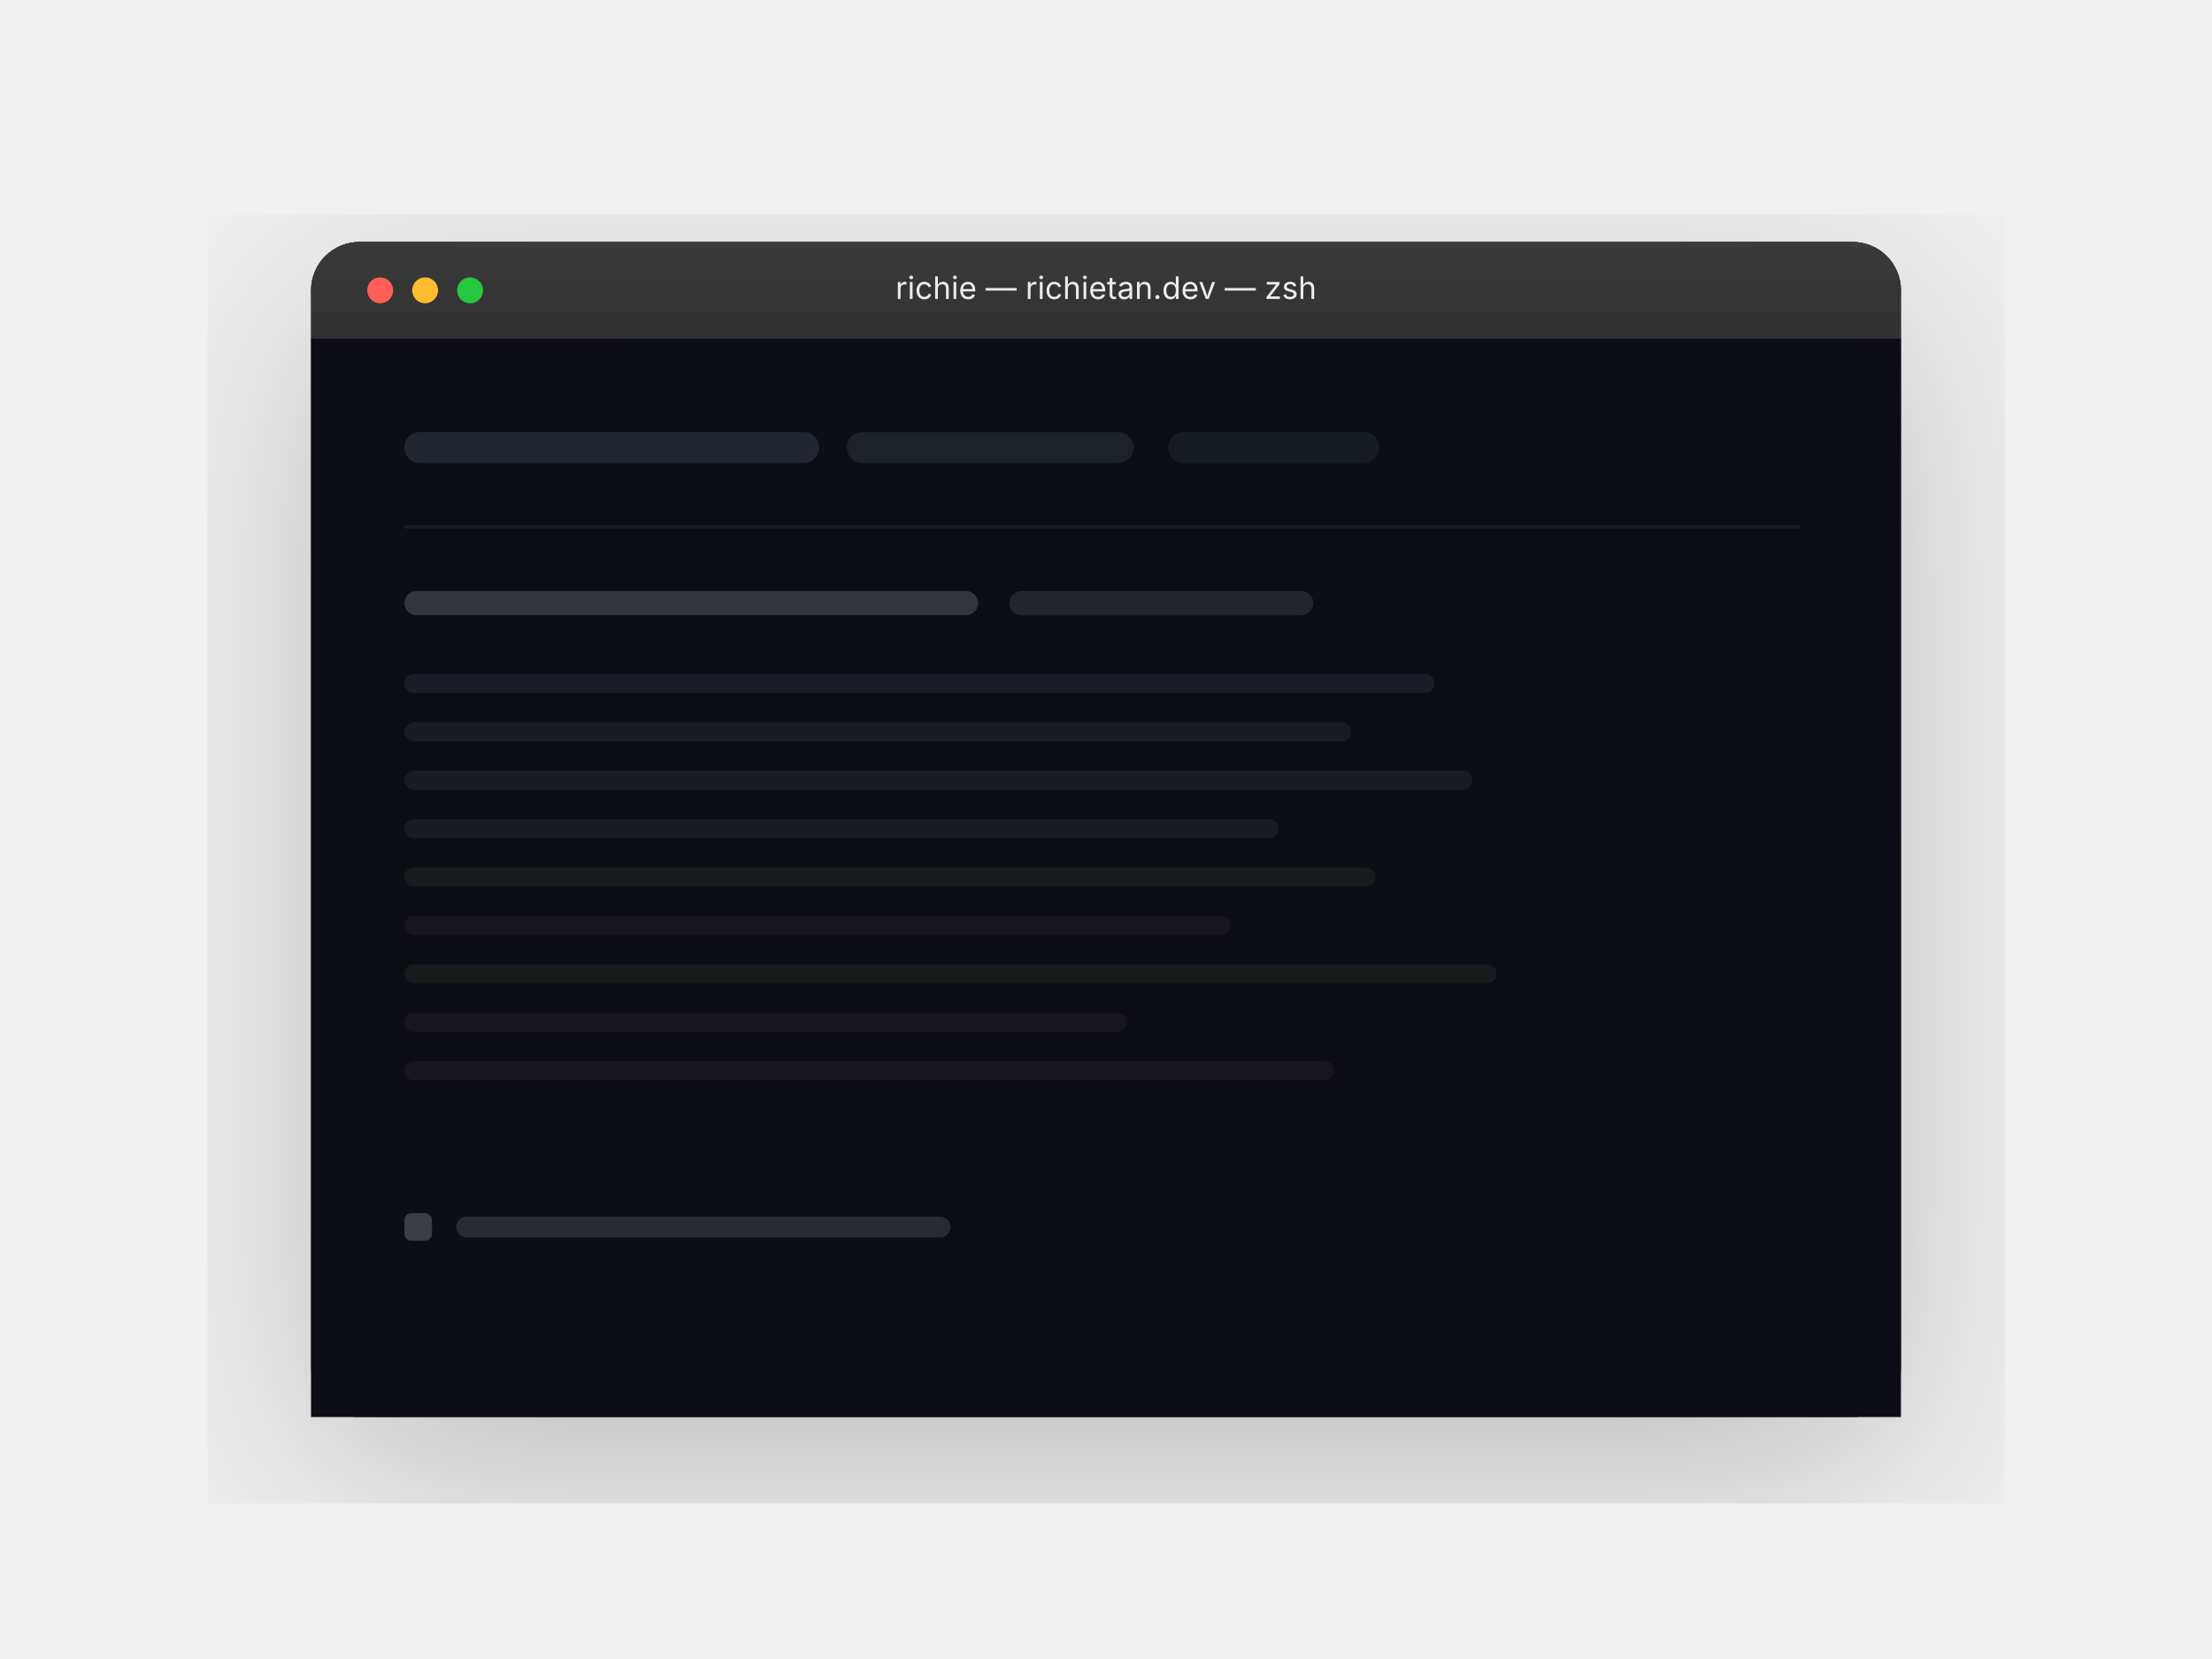
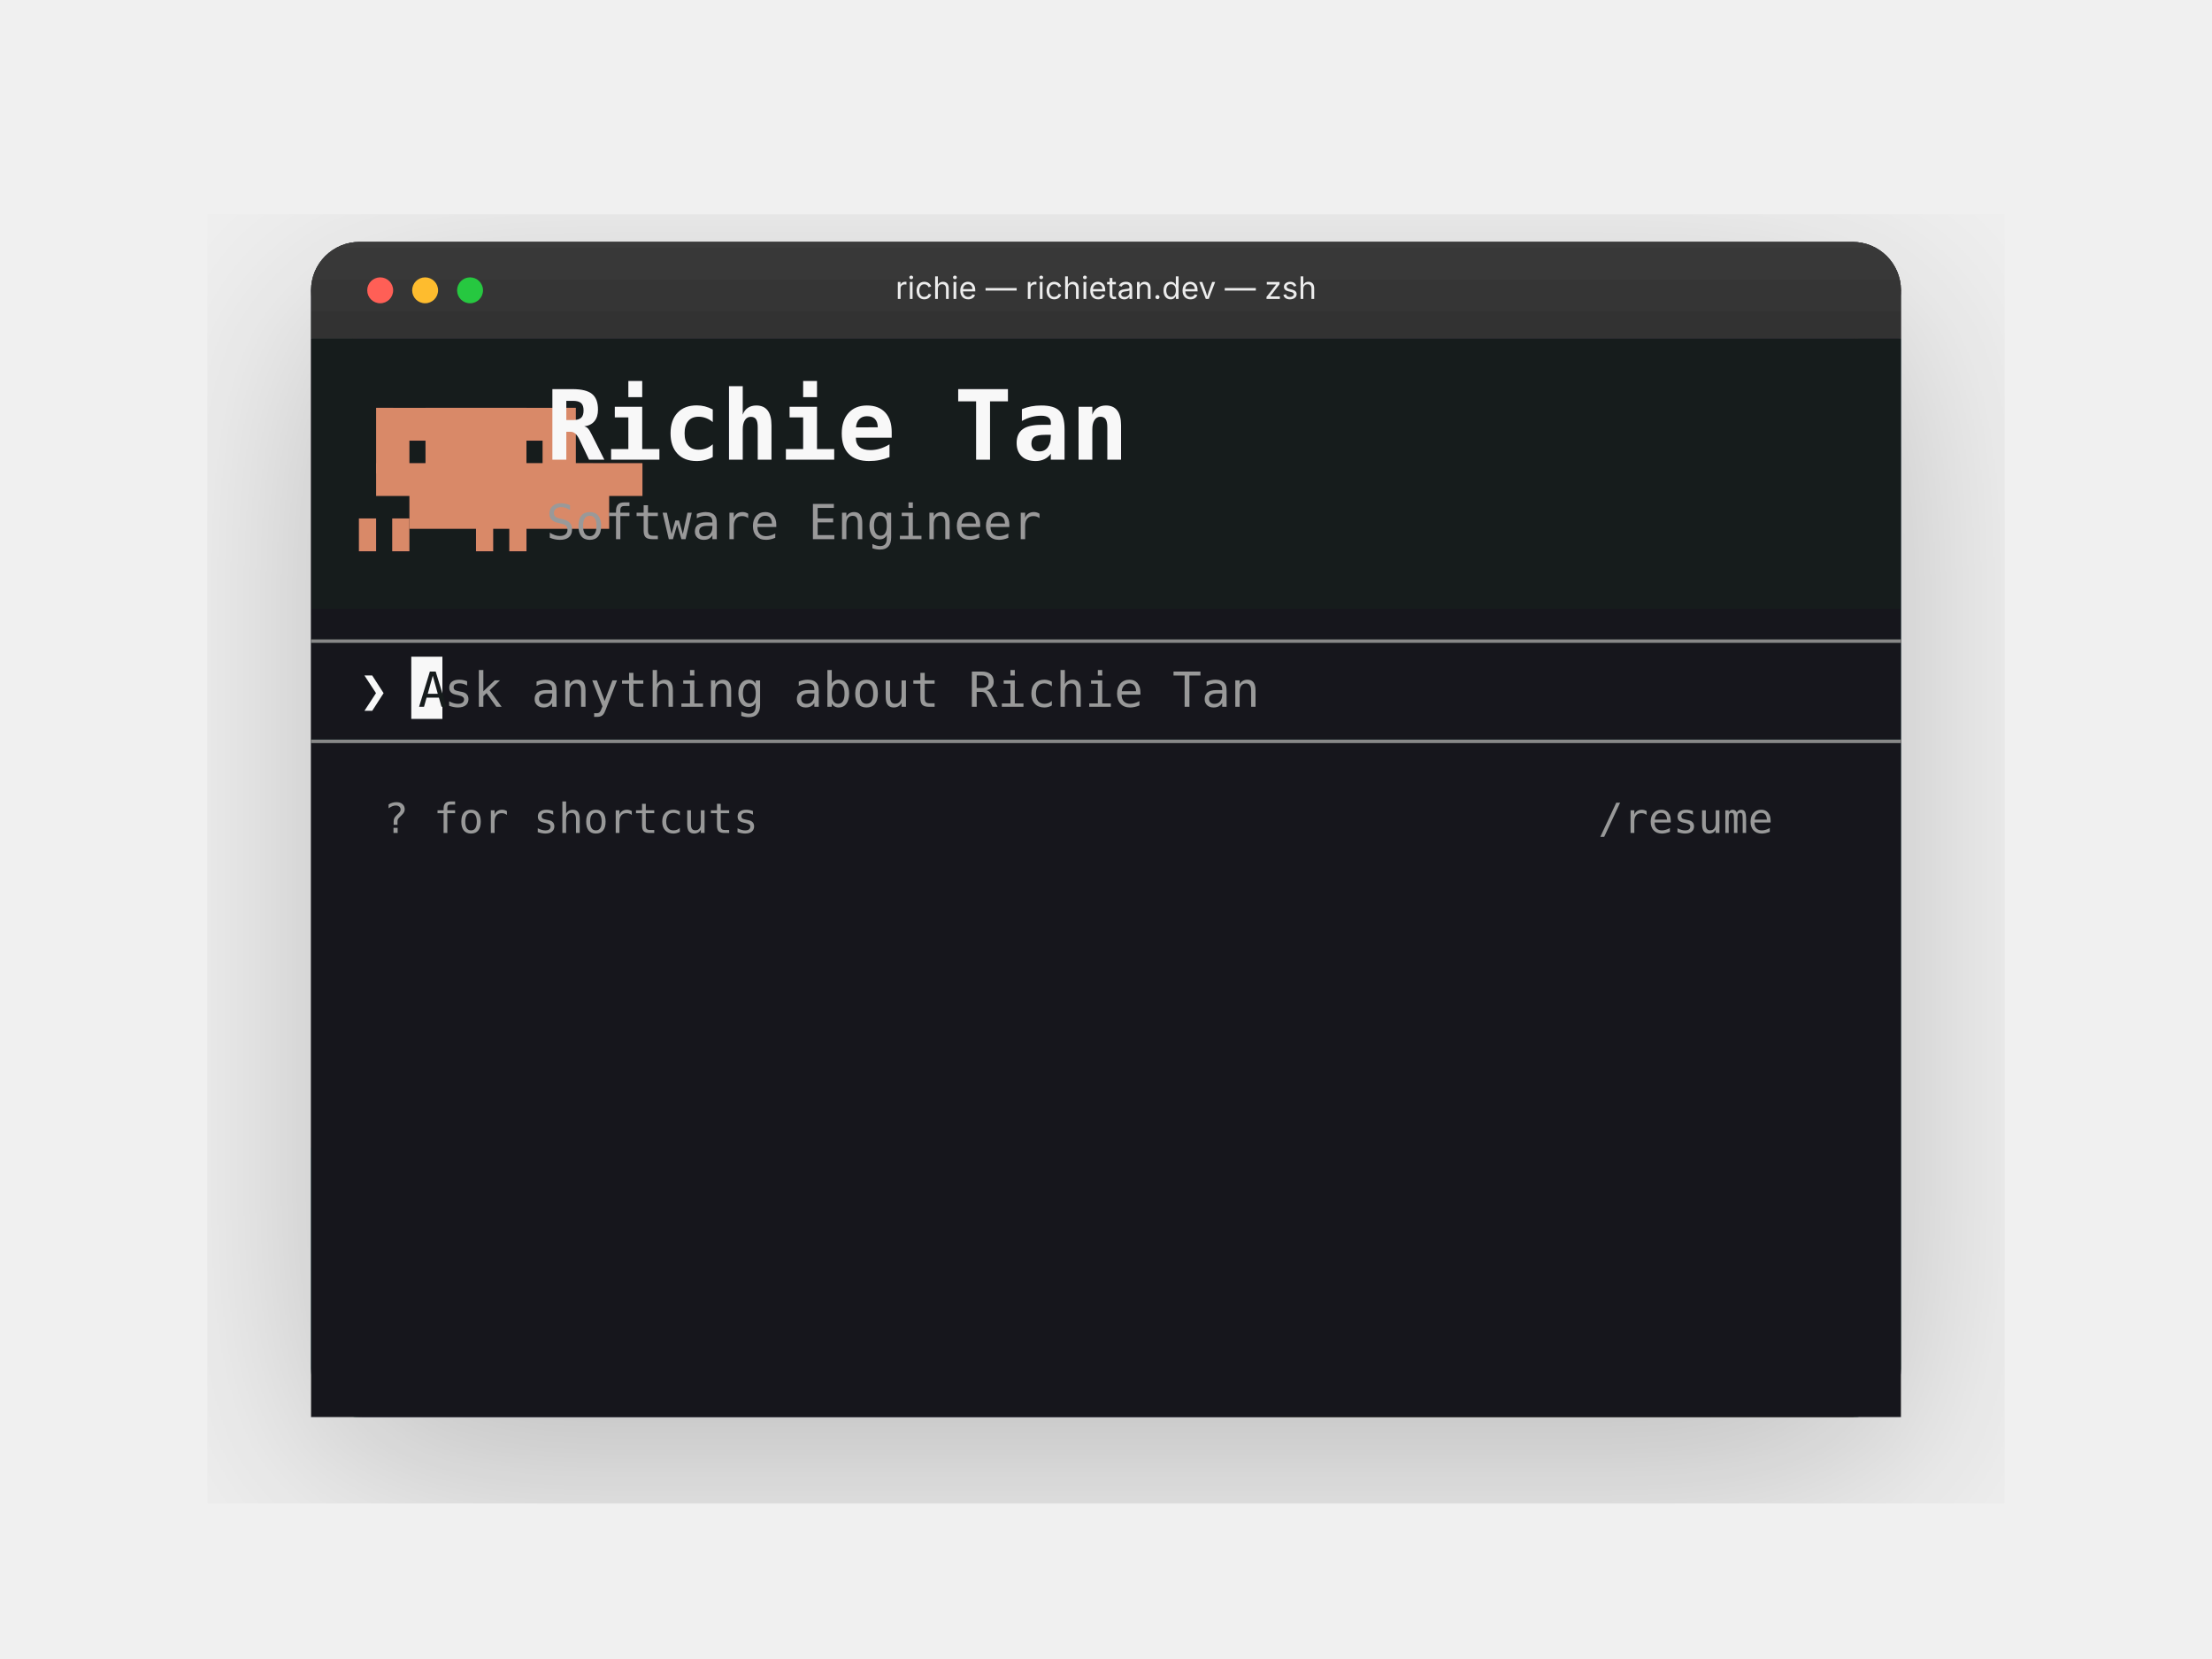
<svg xmlns="http://www.w3.org/2000/svg" width="1280" height="960" viewBox="0 0 1280 960" fill="none">
  <defs>
-     <linearGradient id="bg" x1="0" y1="0" x2="0" y2="960" gradientUnits="userSpaceOnUse">
-       <stop stop-color="#0C1016" />
-       <stop offset="1" stop-color="#090C11" />
+     <linearGradient id="bg" x1="0" y1="196" x2="0" y2="820" gradientUnits="userSpaceOnUse">
+       <stop stop-color="#171A1F" />
+       <stop offset="1" stop-color="#15181D" />
    </linearGradient>
-     <linearGradient id="title" x1="0" y1="0" x2="0" y2="1" gradientUnits="objectBoundingBox">
+     <linearGradient id="title" x1="0" y1="140" x2="0" y2="196" gradientUnits="userSpaceOnUse">
      <stop stop-color="#3A3A3A" />
      <stop offset="1" stop-color="#313131" />
    </linearGradient>
-     <linearGradient id="panel" x1="0" y1="0" x2="1" y2="1" gradientUnits="objectBoundingBox">
+     <linearGradient id="panel" x1="180" y1="140" x2="1100" y2="820" gradientUnits="userSpaceOnUse">
      <stop stop-color="#151B24" stop-opacity=".92" />
      <stop offset=".52" stop-color="#0E131A" stop-opacity=".9" />
      <stop offset="1" stop-color="#0A0E14" stop-opacity=".96" />
    </linearGradient>
    <filter id="shadow" x="120" y="90" width="1040" height="780" filterUnits="userSpaceOnUse" color-interpolation-filters="sRGB">
-       <feDropShadow dx="0" dy="12" stdDeviation="30" flood-color="#000" flood-opacity=".35" />
-       <feDropShadow dx="0" dy="34" stdDeviation="70" flood-color="#000" flood-opacity=".22" />
+       <feDropShadow dx="0" dy="12" stdDeviation="30" flood-color="#000000" flood-opacity=".35" />
+       <feDropShadow dx="0" dy="34" stdDeviation="70" flood-color="#000000" flood-opacity=".22" />
    </filter>
  </defs>
  <g filter="url(#shadow)">
    <rect x="180" y="140" width="920" height="680" rx="28" fill="url(#panel)" />
    <rect x="180.5" y="140.5" width="919" height="679" rx="27.5" stroke="#FFFFFF" stroke-opacity=".06" />
    <rect x="180" y="140" width="920" height="56" rx="28" fill="url(#title)" />
    <path d="M180 168c0-15.464 12.536-28 28-28h864c15.464 0 28 12.536 28 28v28H180v-28Z" fill="url(#title)" />
    <circle cx="220" cy="168" r="7.5" fill="#FF5F57" />
    <circle cx="246" cy="168" r="7.5" fill="#FEBC2E" />
    <circle cx="272" cy="168" r="7.5" fill="#28C840" />
    <text x="640" y="173" text-anchor="middle" fill="#ECECEC" font-family="SF Pro Text, -apple-system, BlinkMacSystemFont, sans-serif" font-size="18" font-weight="400">richie — richietan.dev — zsh</text>
-     <rect x="180" y="196" width="920" height="624" rx="0" fill="url(#bg)" />
-     <g opacity=".96">
-       <rect x="234" y="250" width="240" height="18" rx="9" fill="#E8EDF5" fill-opacity=".12" />
-       <rect x="490" y="250" width="166" height="18" rx="9" fill="#E8EDF5" fill-opacity=".08" />
-       <rect x="676" y="250" width="122" height="18" rx="9" fill="#E8EDF5" fill-opacity=".07" />
-       <rect x="234" y="304" width="808" height="2" rx="1" fill="#C8D0DA" fill-opacity=".08" />
-       <rect x="234" y="342" width="332" height="14" rx="7" fill="#EAF0F8" fill-opacity=".18" />
-       <rect x="584" y="342" width="176" height="14" rx="7" fill="#EAF0F8" fill-opacity=".1" />
-       <rect x="234" y="390" width="596" height="11" rx="5.5" fill="#EDF2F8" fill-opacity=".08" />
-       <rect x="234" y="418" width="548" height="11" rx="5.5" fill="#EDF2F8" fill-opacity=".07" />
-       <rect x="234" y="446" width="618" height="11" rx="5.5" fill="#EDF2F8" fill-opacity=".065" />
-       <rect x="234" y="474" width="506" height="11" rx="5.5" fill="#EDF2F8" fill-opacity=".07" />
-       <rect x="234" y="502" width="562" height="11" rx="5.5" fill="#EDF2F8" fill-opacity=".06" />
-       <rect x="234" y="530" width="478" height="11" rx="5.5" fill="#EDF2F8" fill-opacity=".055" />
-       <rect x="234" y="558" width="632" height="11" rx="5.5" fill="#EDF2F8" fill-opacity=".06" />
-       <rect x="234" y="586" width="418" height="11" rx="5.5" fill="#EDF2F8" fill-opacity=".05" />
-       <rect x="234" y="614" width="538" height="11" rx="5.5" fill="#EDF2F8" fill-opacity=".055" />
-       <rect x="234" y="702" width="16" height="16" rx="4" fill="#EDF2F8" fill-opacity=".22" />
-       <rect x="264" y="704" width="286" height="12" rx="6" fill="#EDF2F8" fill-opacity=".14" />
+     <rect x="180" y="196" width="920" height="624" fill="url(#bg)" />
+     <g font-family="'Hack Nerd Font Mono', 'SFMono-Regular', Menlo, Monaco, Consolas, monospace">
+       <g fill="#D98968" font-size="32">
+         <text x="208" y="266"> ▐▛███▜▌</text>
+         <text x="208" y="298">▝▜█████▛▘</text>
+         <text x="208" y="330">  ▘▘ ▝▝  </text>
+       </g>
+       <text x="316" y="266" fill="#F8F8F8" font-size="56" font-weight="700">Richie Tan</text>
+       <text x="316" y="312" fill="#999999" font-size="28" font-weight="400">Software Engineer</text>
+       <rect x="180" y="370" width="920" height="2" fill="#888888" />
+       <rect x="180" y="428" width="920" height="2" fill="#888888" />
+       <text x="208" y="409" fill="#F8F8F8" font-size="28" font-weight="600">❯</text>
+       <rect x="238" y="380" width="18" height="36" fill="#F8F8F8" />
+       <text x="242" y="409" fill="#171A1F" font-size="28" font-weight="400">A</text>
+       <text x="257" y="409" fill="#999999" font-size="28" font-weight="400">sk anything about Richie Tan</text>
+       <text x="222" y="482" fill="#999999" font-size="24" font-weight="400">? for shortcuts</text>
+       <text x="1026" y="482" fill="#999999" font-size="24" font-weight="400" text-anchor="end">/resume</text>
    </g>
  </g>
</svg>
